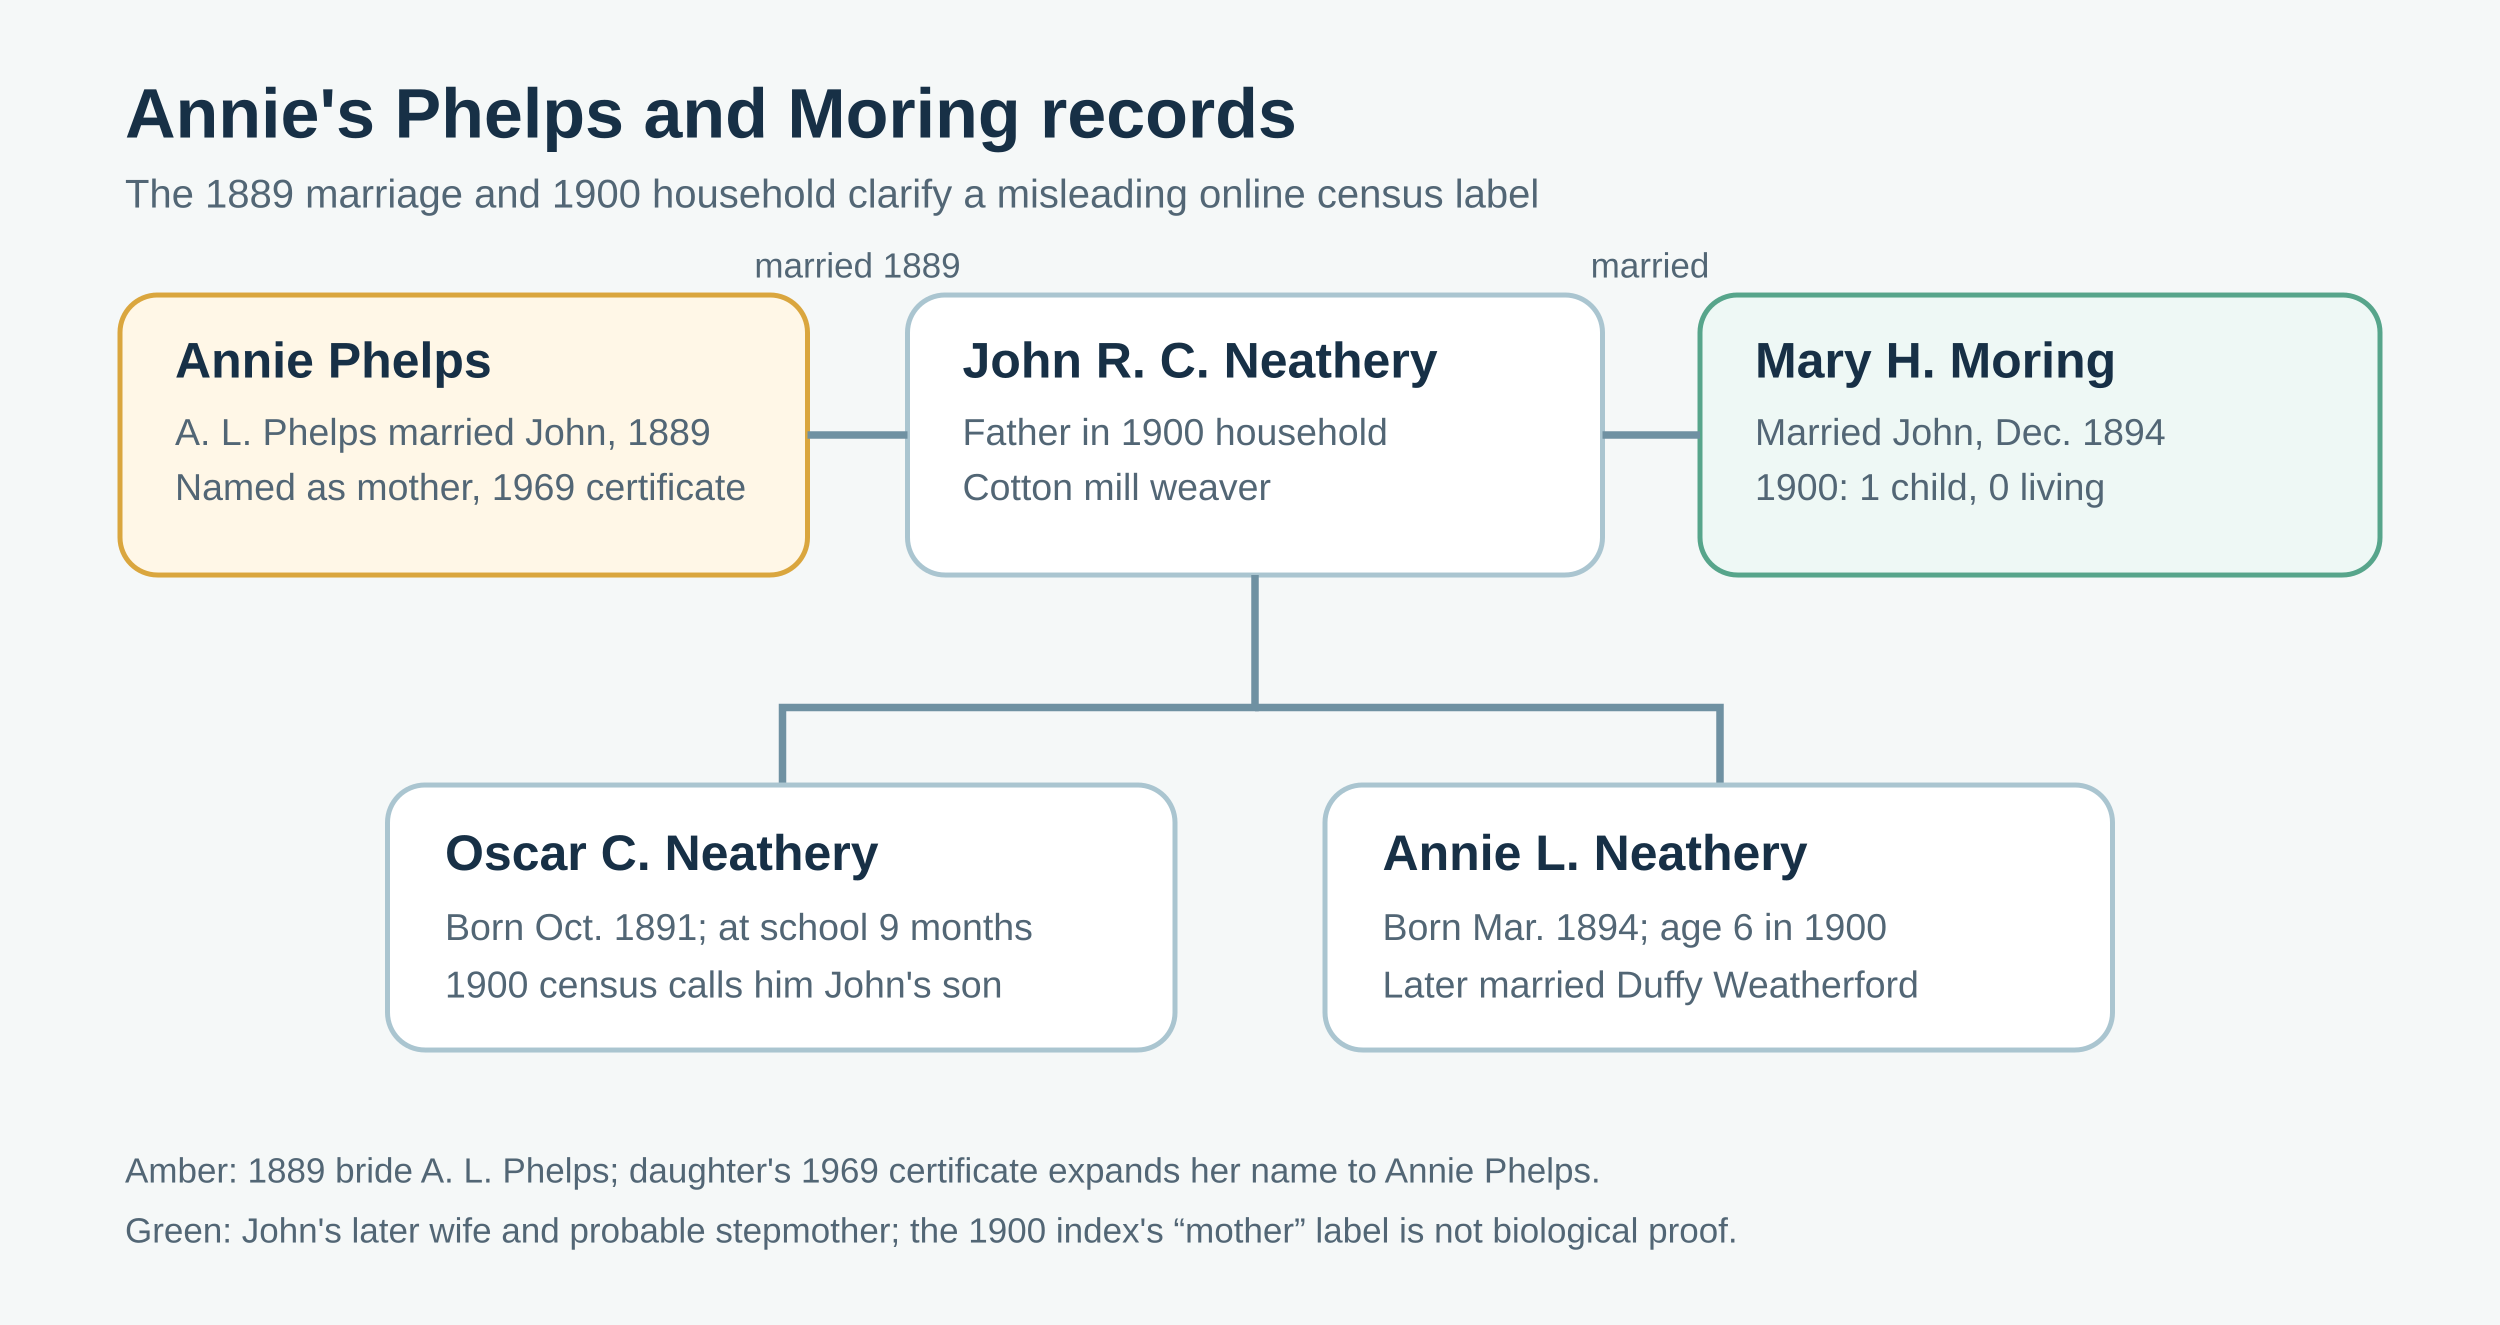
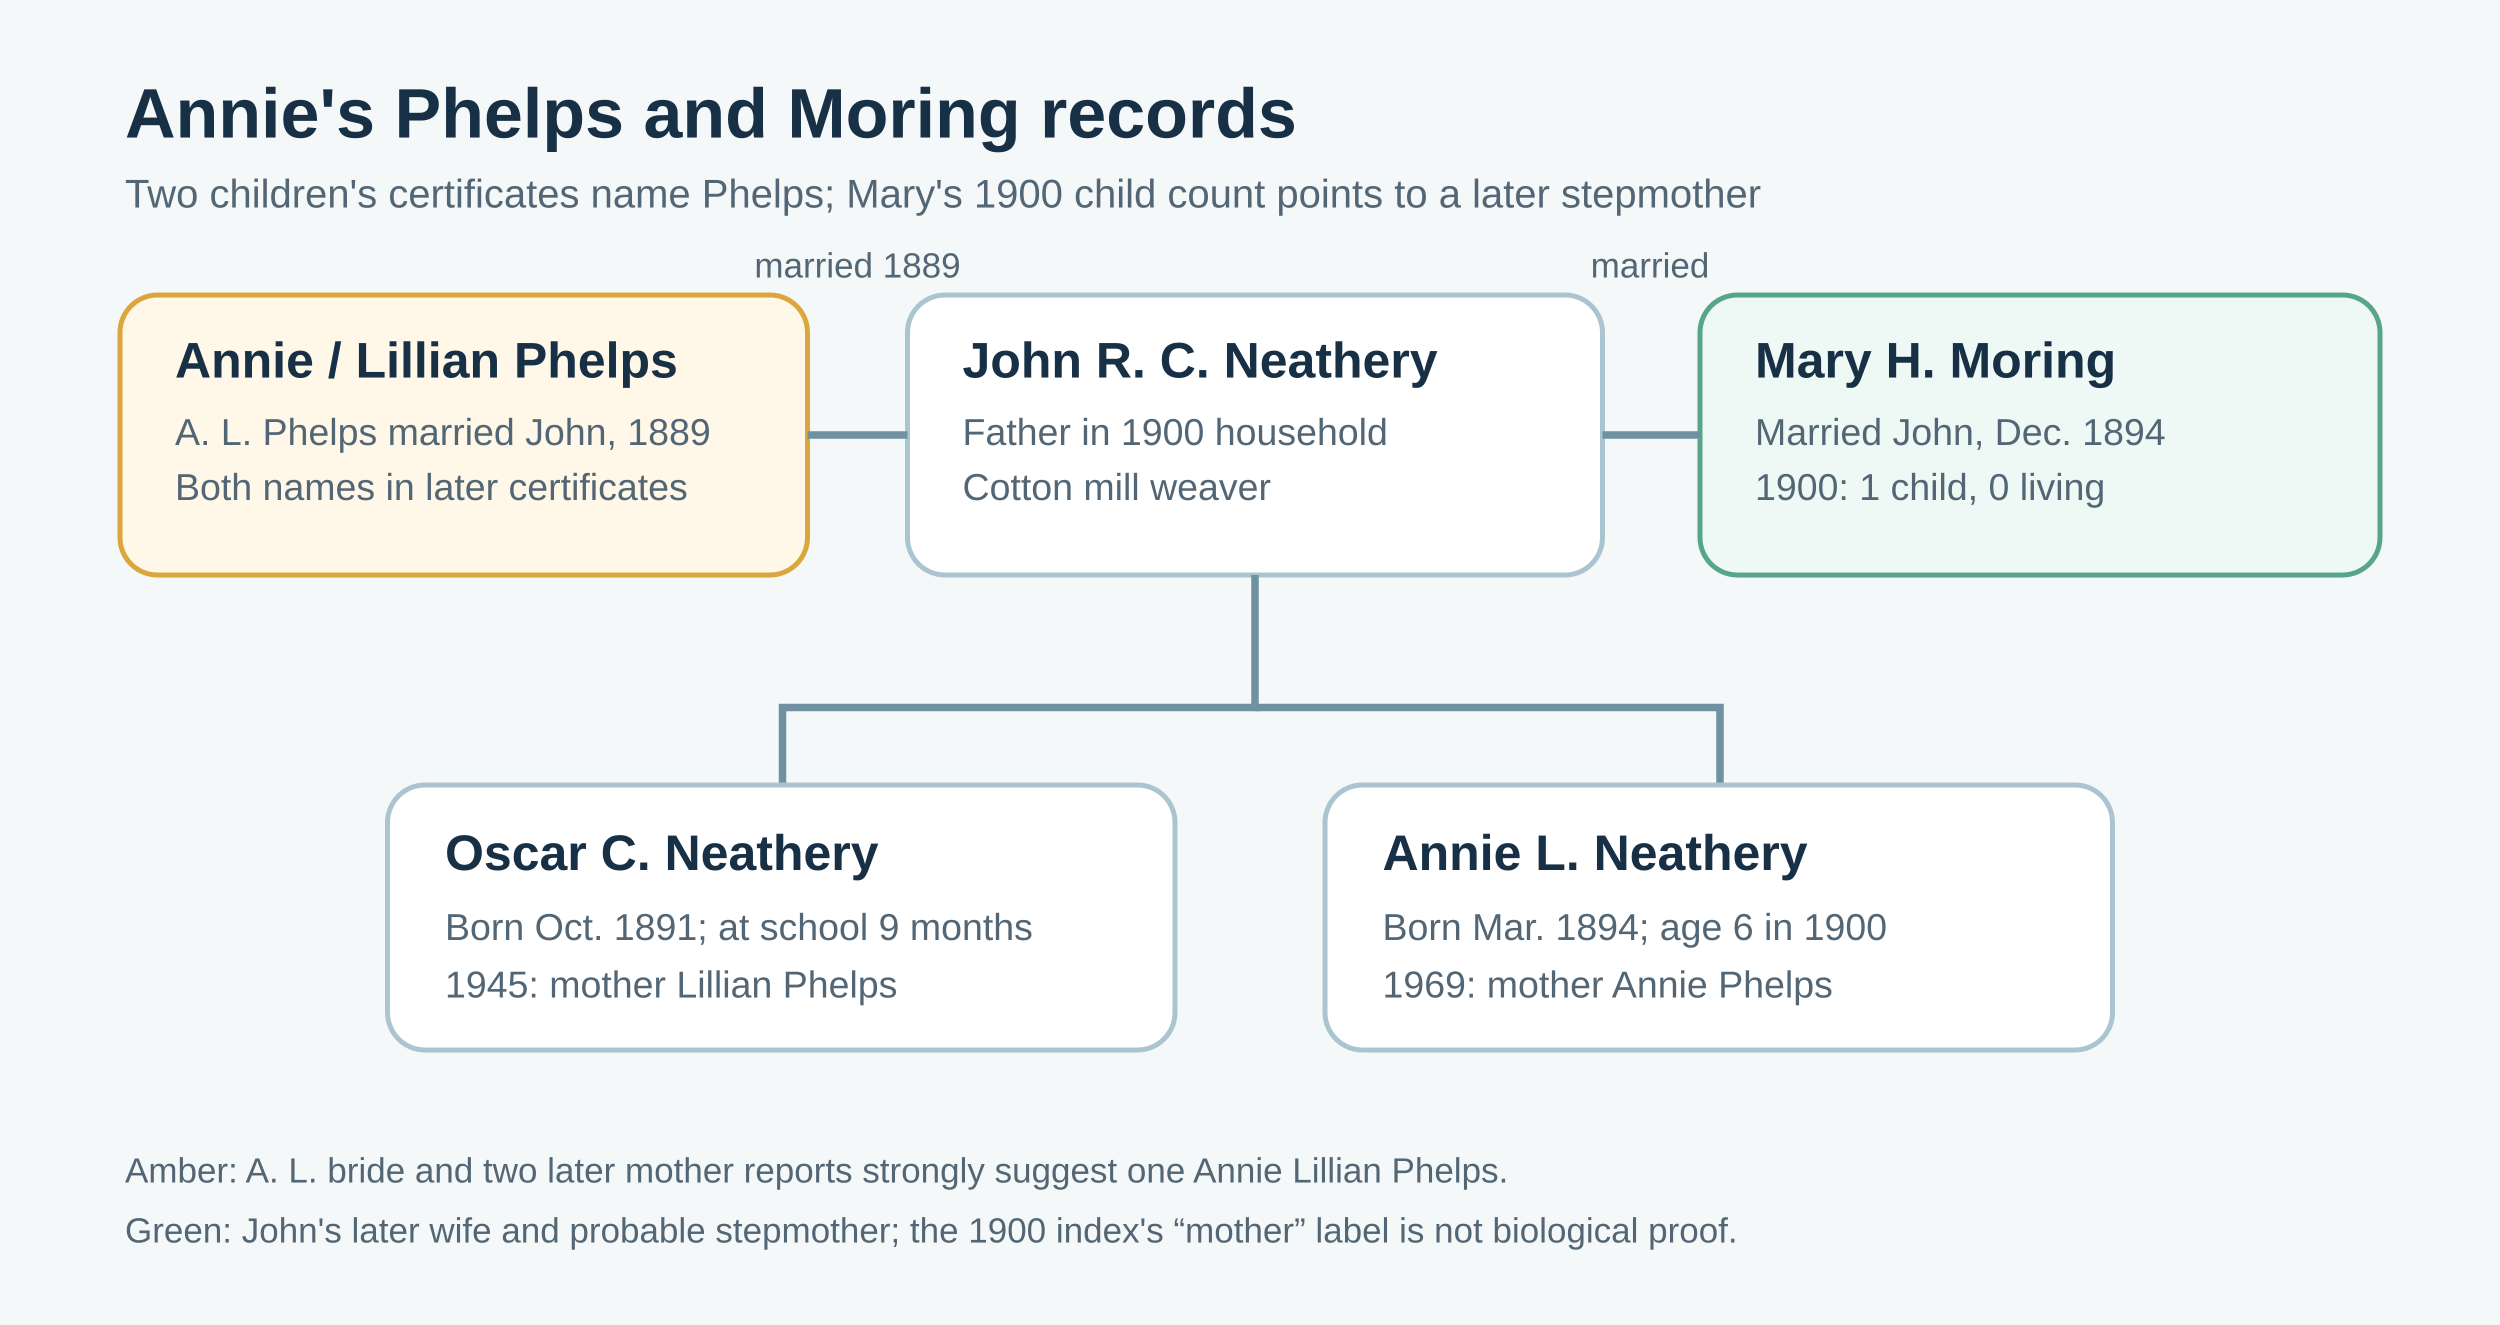
<svg xmlns="http://www.w3.org/2000/svg" viewBox="0 0 1000 530" role="img" aria-labelledby="title desc">
  <style>
    text { font-family: Arial, Helvetica, sans-serif; fill:#173046 }
    .title { font-size:28px; font-weight:700 }
    .sub { font-size:16px; fill:#526675 }
    .name { font-size:20px; font-weight:700 }
    .detail { font-size:15px; fill:#526675 }
    .small { font-size:14px; fill:#526675 }
    .card { fill:white; stroke:#aac5d0; stroke-width:2 }
    .lead { fill:#fff7e7; stroke:#daa63e; stroke-width:2 }
    .later { fill:#eef8f5; stroke:#57a58b; stroke-width:2 }
    .line { fill:none; stroke:#6f91a2; stroke-width:3 }
    .uncertain { fill:none; stroke:#d79b29; stroke-width:3; stroke-dasharray:7 7 }
  </style>
  <rect width="1000" height="530" fill="#f5f8f8" />
  <text class="title" x="50" y="55">Annie's Phelps and Moring records</text>
-   <text class="sub" x="50" y="83">The 1889 marriage and 1900 household clarify a misleading online census label</text>
+   <text class="sub" x="50" y="83">Two children's certificates name Phelps; Mary's 1900 child count points to a later stepmother</text>
  <rect class="lead" x="48" y="118" rx="15" width="275" height="112" />
-   <text class="name" x="70" y="151">Annie Phelps</text>
+   <text class="name" x="70" y="151">Annie / Lillian Phelps</text>
  <text class="detail" x="70" y="178">A. L. Phelps married John, 1889</text>
-   <text class="detail" x="70" y="200">Named as mother, 1969 certificate</text>
+   <text class="detail" x="70" y="200">Both names in later certificates</text>
  <rect class="card" x="363" y="118" rx="15" width="278" height="112" />
  <text class="name" x="385" y="151">John R. C. Neathery</text>
  <text class="detail" x="385" y="178">Father in 1900 household</text>
  <text class="detail" x="385" y="200">Cotton mill weaver</text>
  <rect class="later" x="680" y="118" rx="15" width="272" height="112" />
  <text class="name" x="702" y="151">Mary H. Moring</text>
  <text class="detail" x="702" y="178">Married John, Dec. 1894</text>
  <text class="detail" x="702" y="200">1900: 1 child, 0 living</text>
  <path class="line" d="M323 174 H363" />
  <path class="line" d="M641 174 H680" />
  <text class="small" x="343" y="111" text-anchor="middle">married 1889</text>
  <text class="small" x="660" y="111" text-anchor="middle">married</text>
  <path class="line" d="M502 230 V283 H313 V314" />
  <path class="line" d="M502 283 H688 V314" />
  <rect class="card" x="155" y="314" rx="15" width="315" height="106" />
  <text class="name" x="178" y="348">Oscar C. Neathery</text>
  <text class="detail" x="178" y="376">Born Oct. 1891; at school 9 months</text>
-   <text class="detail" x="178" y="399">1900 census calls him John's son</text>
+   <text class="detail" x="178" y="399">1945: mother Lillian Phelps</text>
  <rect class="card" x="530" y="314" rx="15" width="315" height="106" />
  <text class="name" x="553" y="348">Annie L. Neathery</text>
  <text class="detail" x="553" y="376">Born Mar. 1894; age 6 in 1900</text>
-   <text class="detail" x="553" y="399">Later married Duffy Weatherford</text>
-   <text class="small" x="50" y="473">Amber: 1889 bride A. L. Phelps; daughter's 1969 certificate expands her name to Annie Phelps.</text>
+   <text class="detail" x="553" y="399">1969: mother Annie Phelps</text>
+   <text class="small" x="50" y="473">Amber: A. L. bride and two later mother reports strongly suggest one Annie Lillian Phelps.</text>
  <text class="small" x="50" y="497">Green: John's later wife and probable stepmother; the 1900 index's “mother” label is not biological proof.</text>
</svg>
